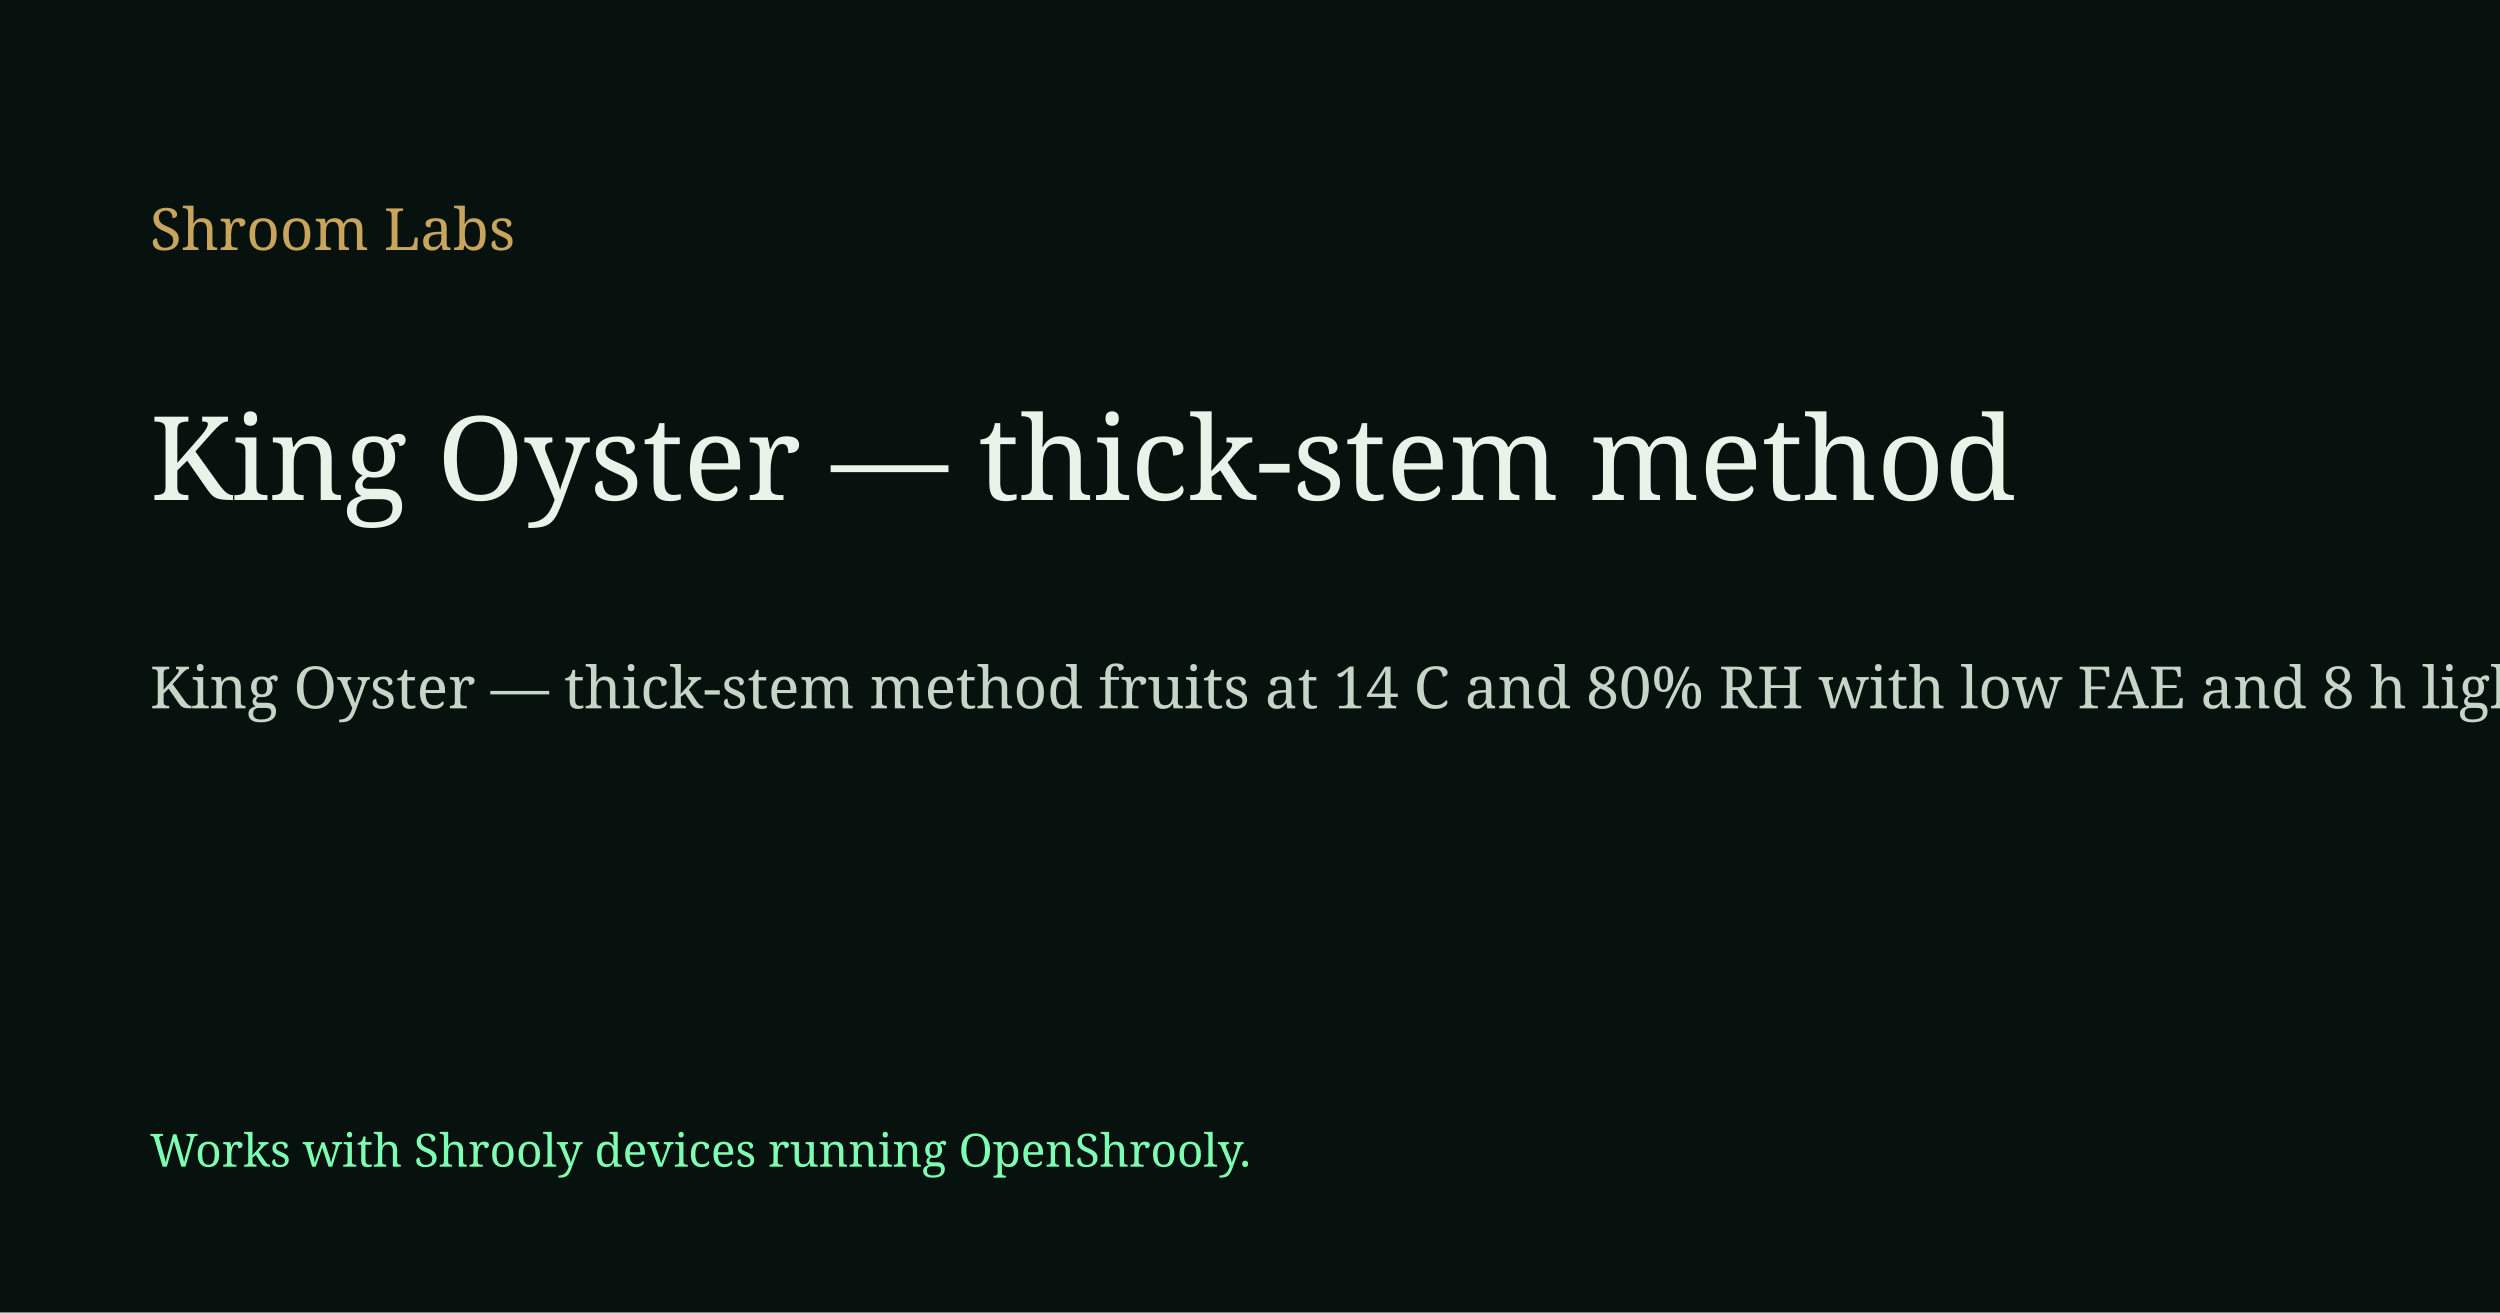
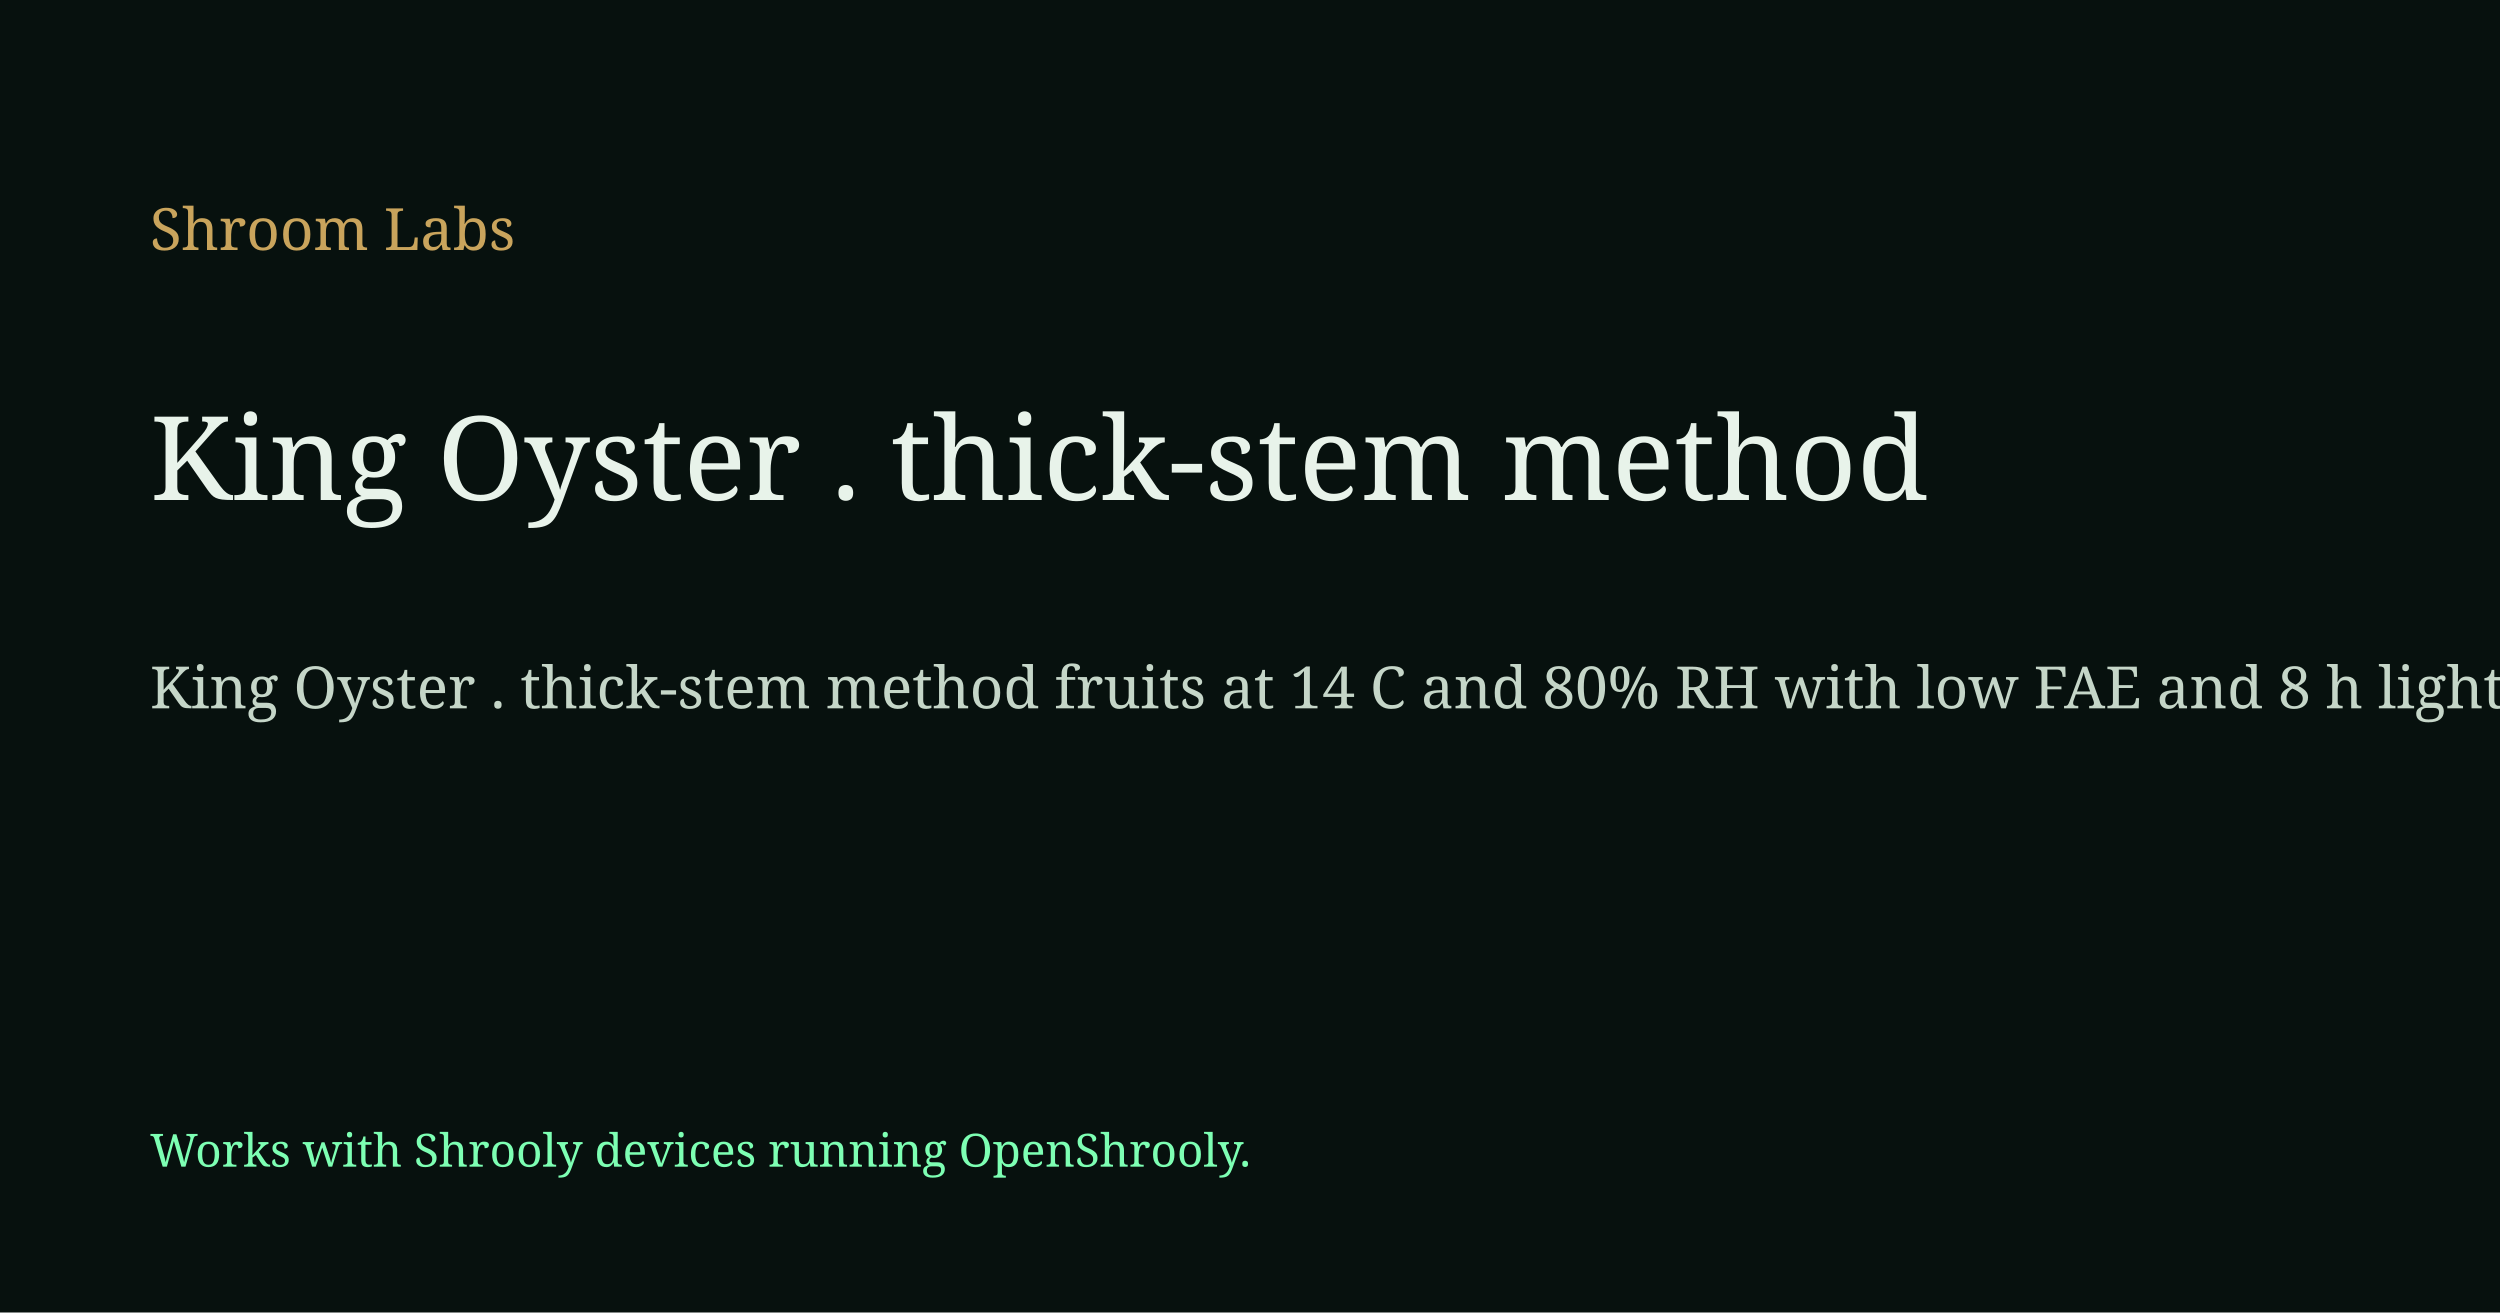
<svg xmlns="http://www.w3.org/2000/svg" width="1200" height="630" viewBox="0 0 1200 630">
  <rect width="1200" height="630" fill="#07110e" />
  <text x="72" y="120" fill="#c9a45c" font-size="28" font-family="Georgia, serif">Shroom Labs</text>
-   <text x="72" y="240" fill="#e8f3ea" font-size="56" font-family="Georgia, serif">King Oyster — thick-stem method</text>
-   <text x="72" y="340" fill="#c5d6c8" font-size="28" font-family="Georgia, serif">King Oyster — thick-stem method fruits at 14 C and 80% RH with low FAE and 8 h light. About 43 days from start to fruit.</text>
+   <text x="72" y="240" fill="#e8f3ea" font-size="56" font-family="Georgia, serif">King Oyster .  thick-stem method</text>
+   <text x="72" y="340" fill="#c5d6c8" font-size="28" font-family="Georgia, serif">King Oyster .  thick-stem method fruits at 14 C and 80% RH with low FAE and 8 h light. About 43 days from start to fruit</text>
  <text x="72" y="560" fill="#7dffb3" font-size="22" font-family="Georgia, serif">Works with Shrooly devices running OpenShrooly.</text>
</svg>
